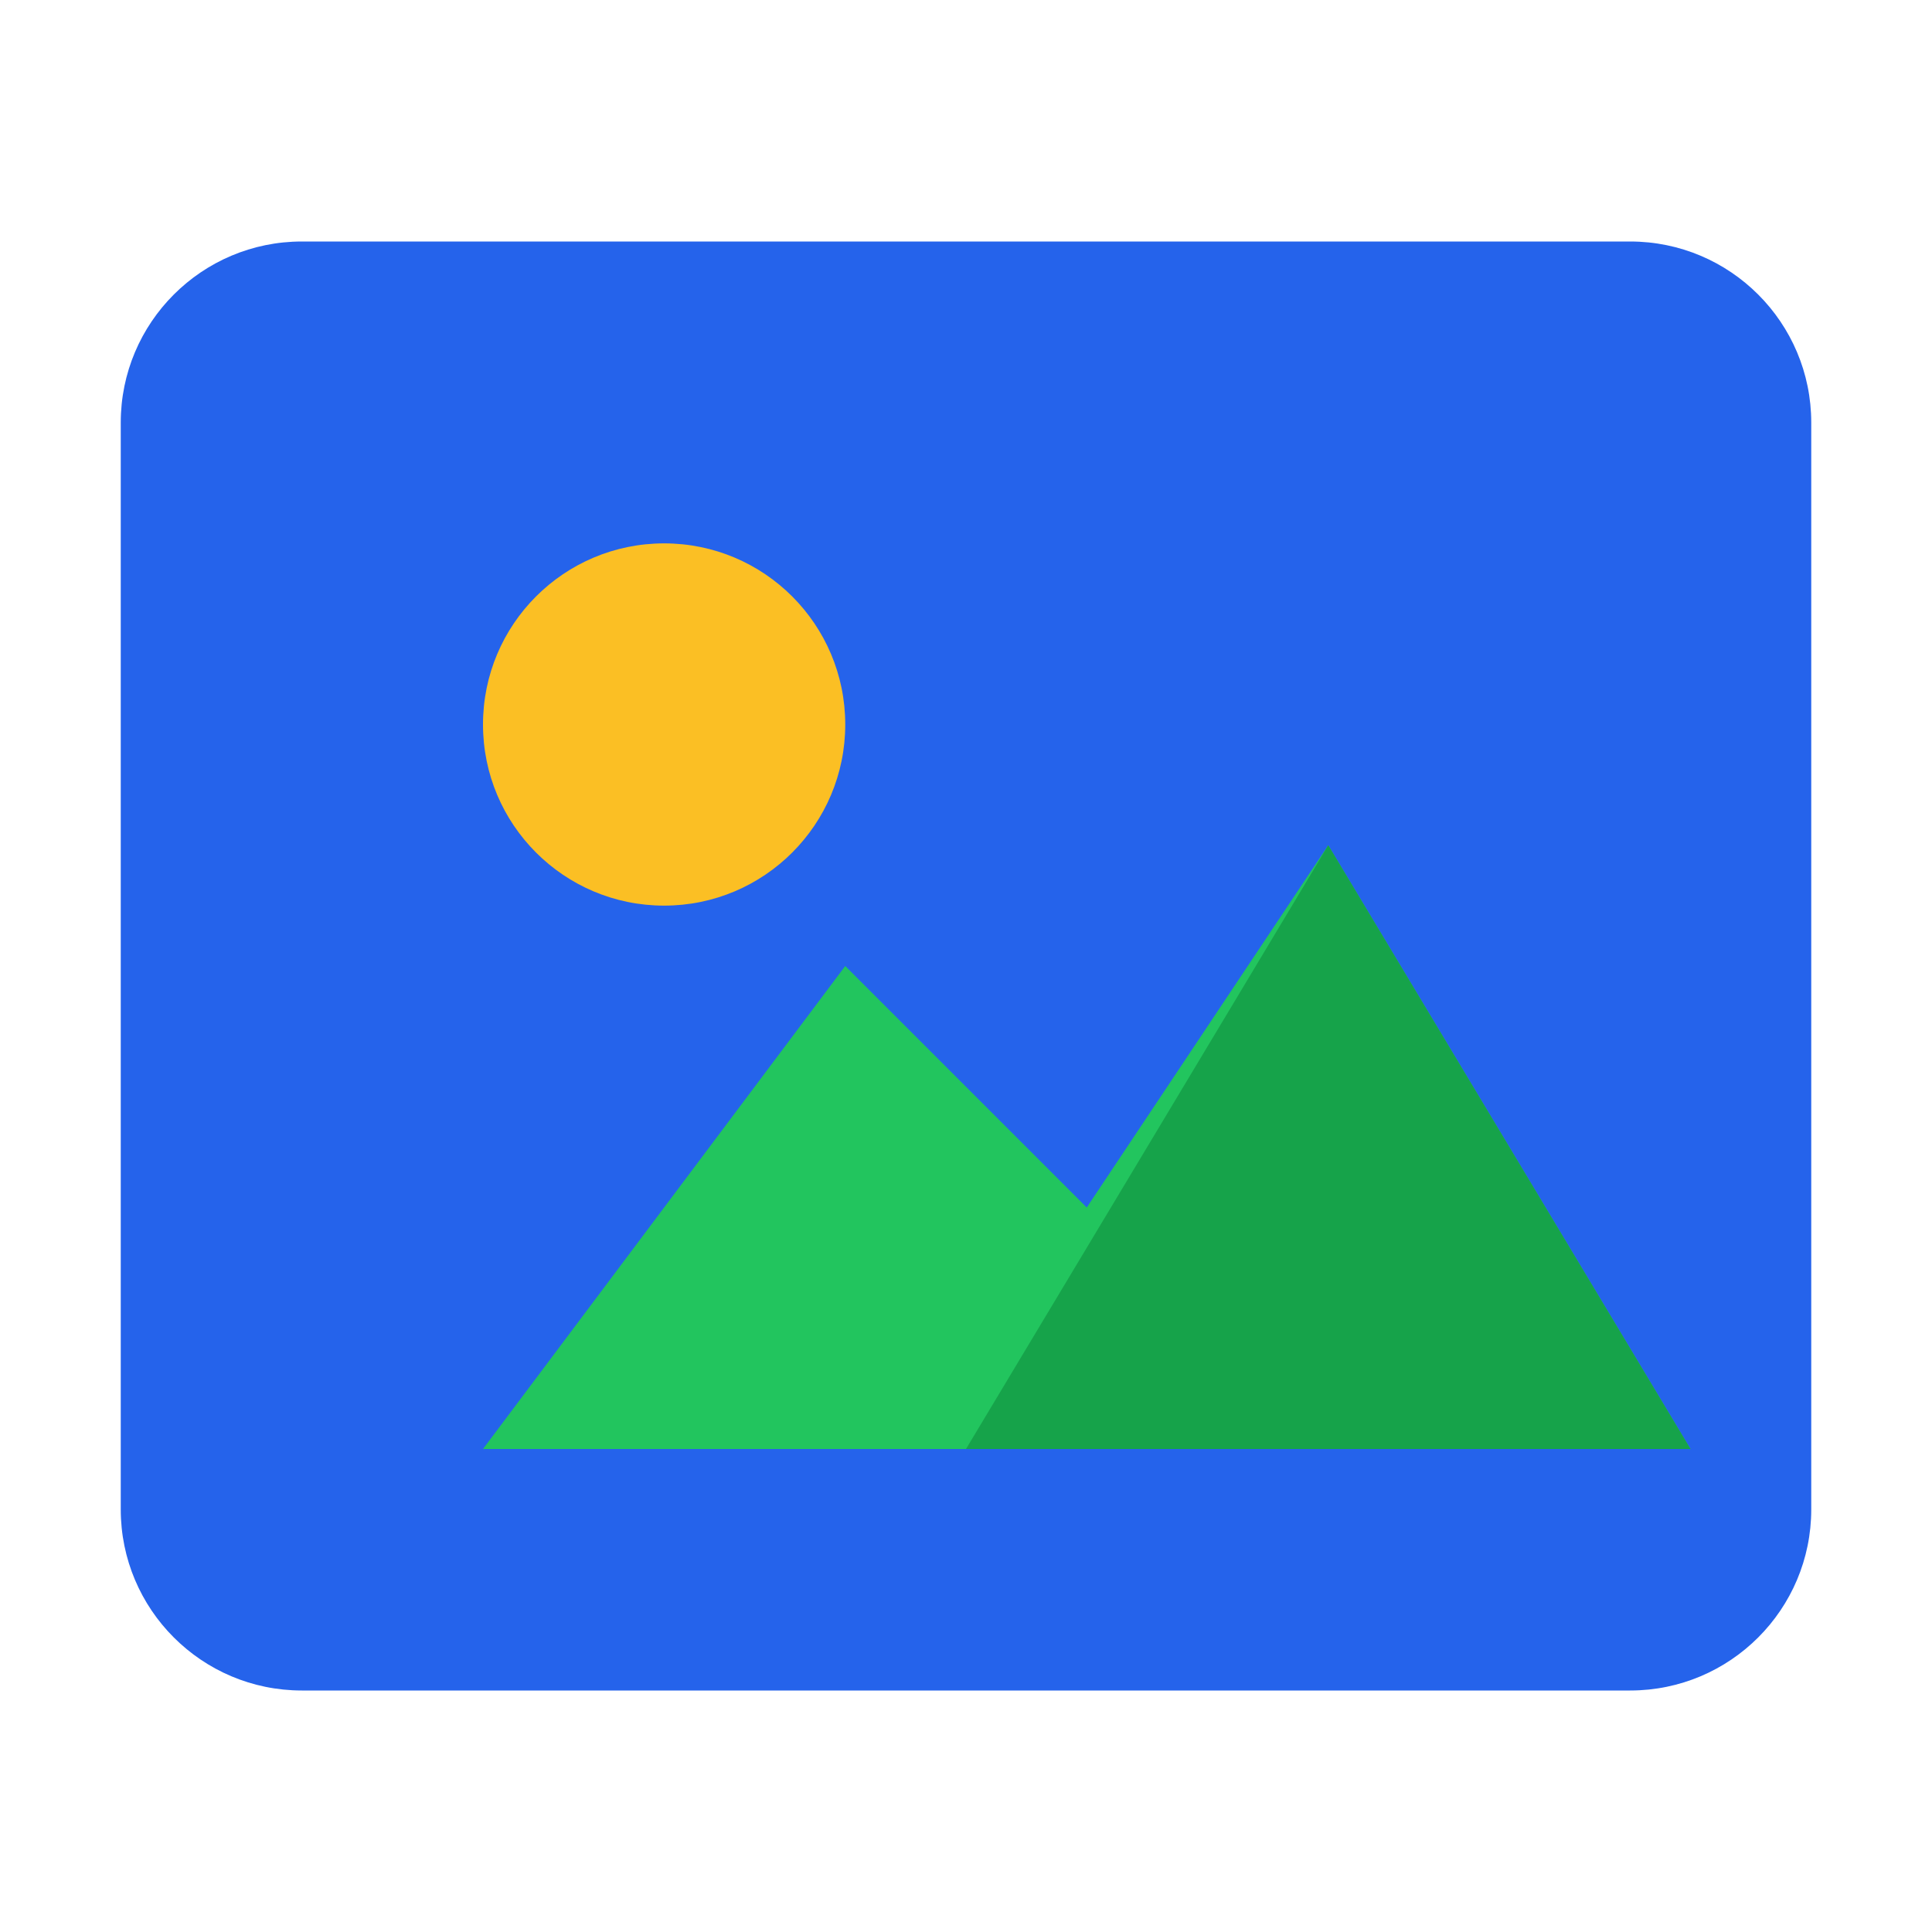
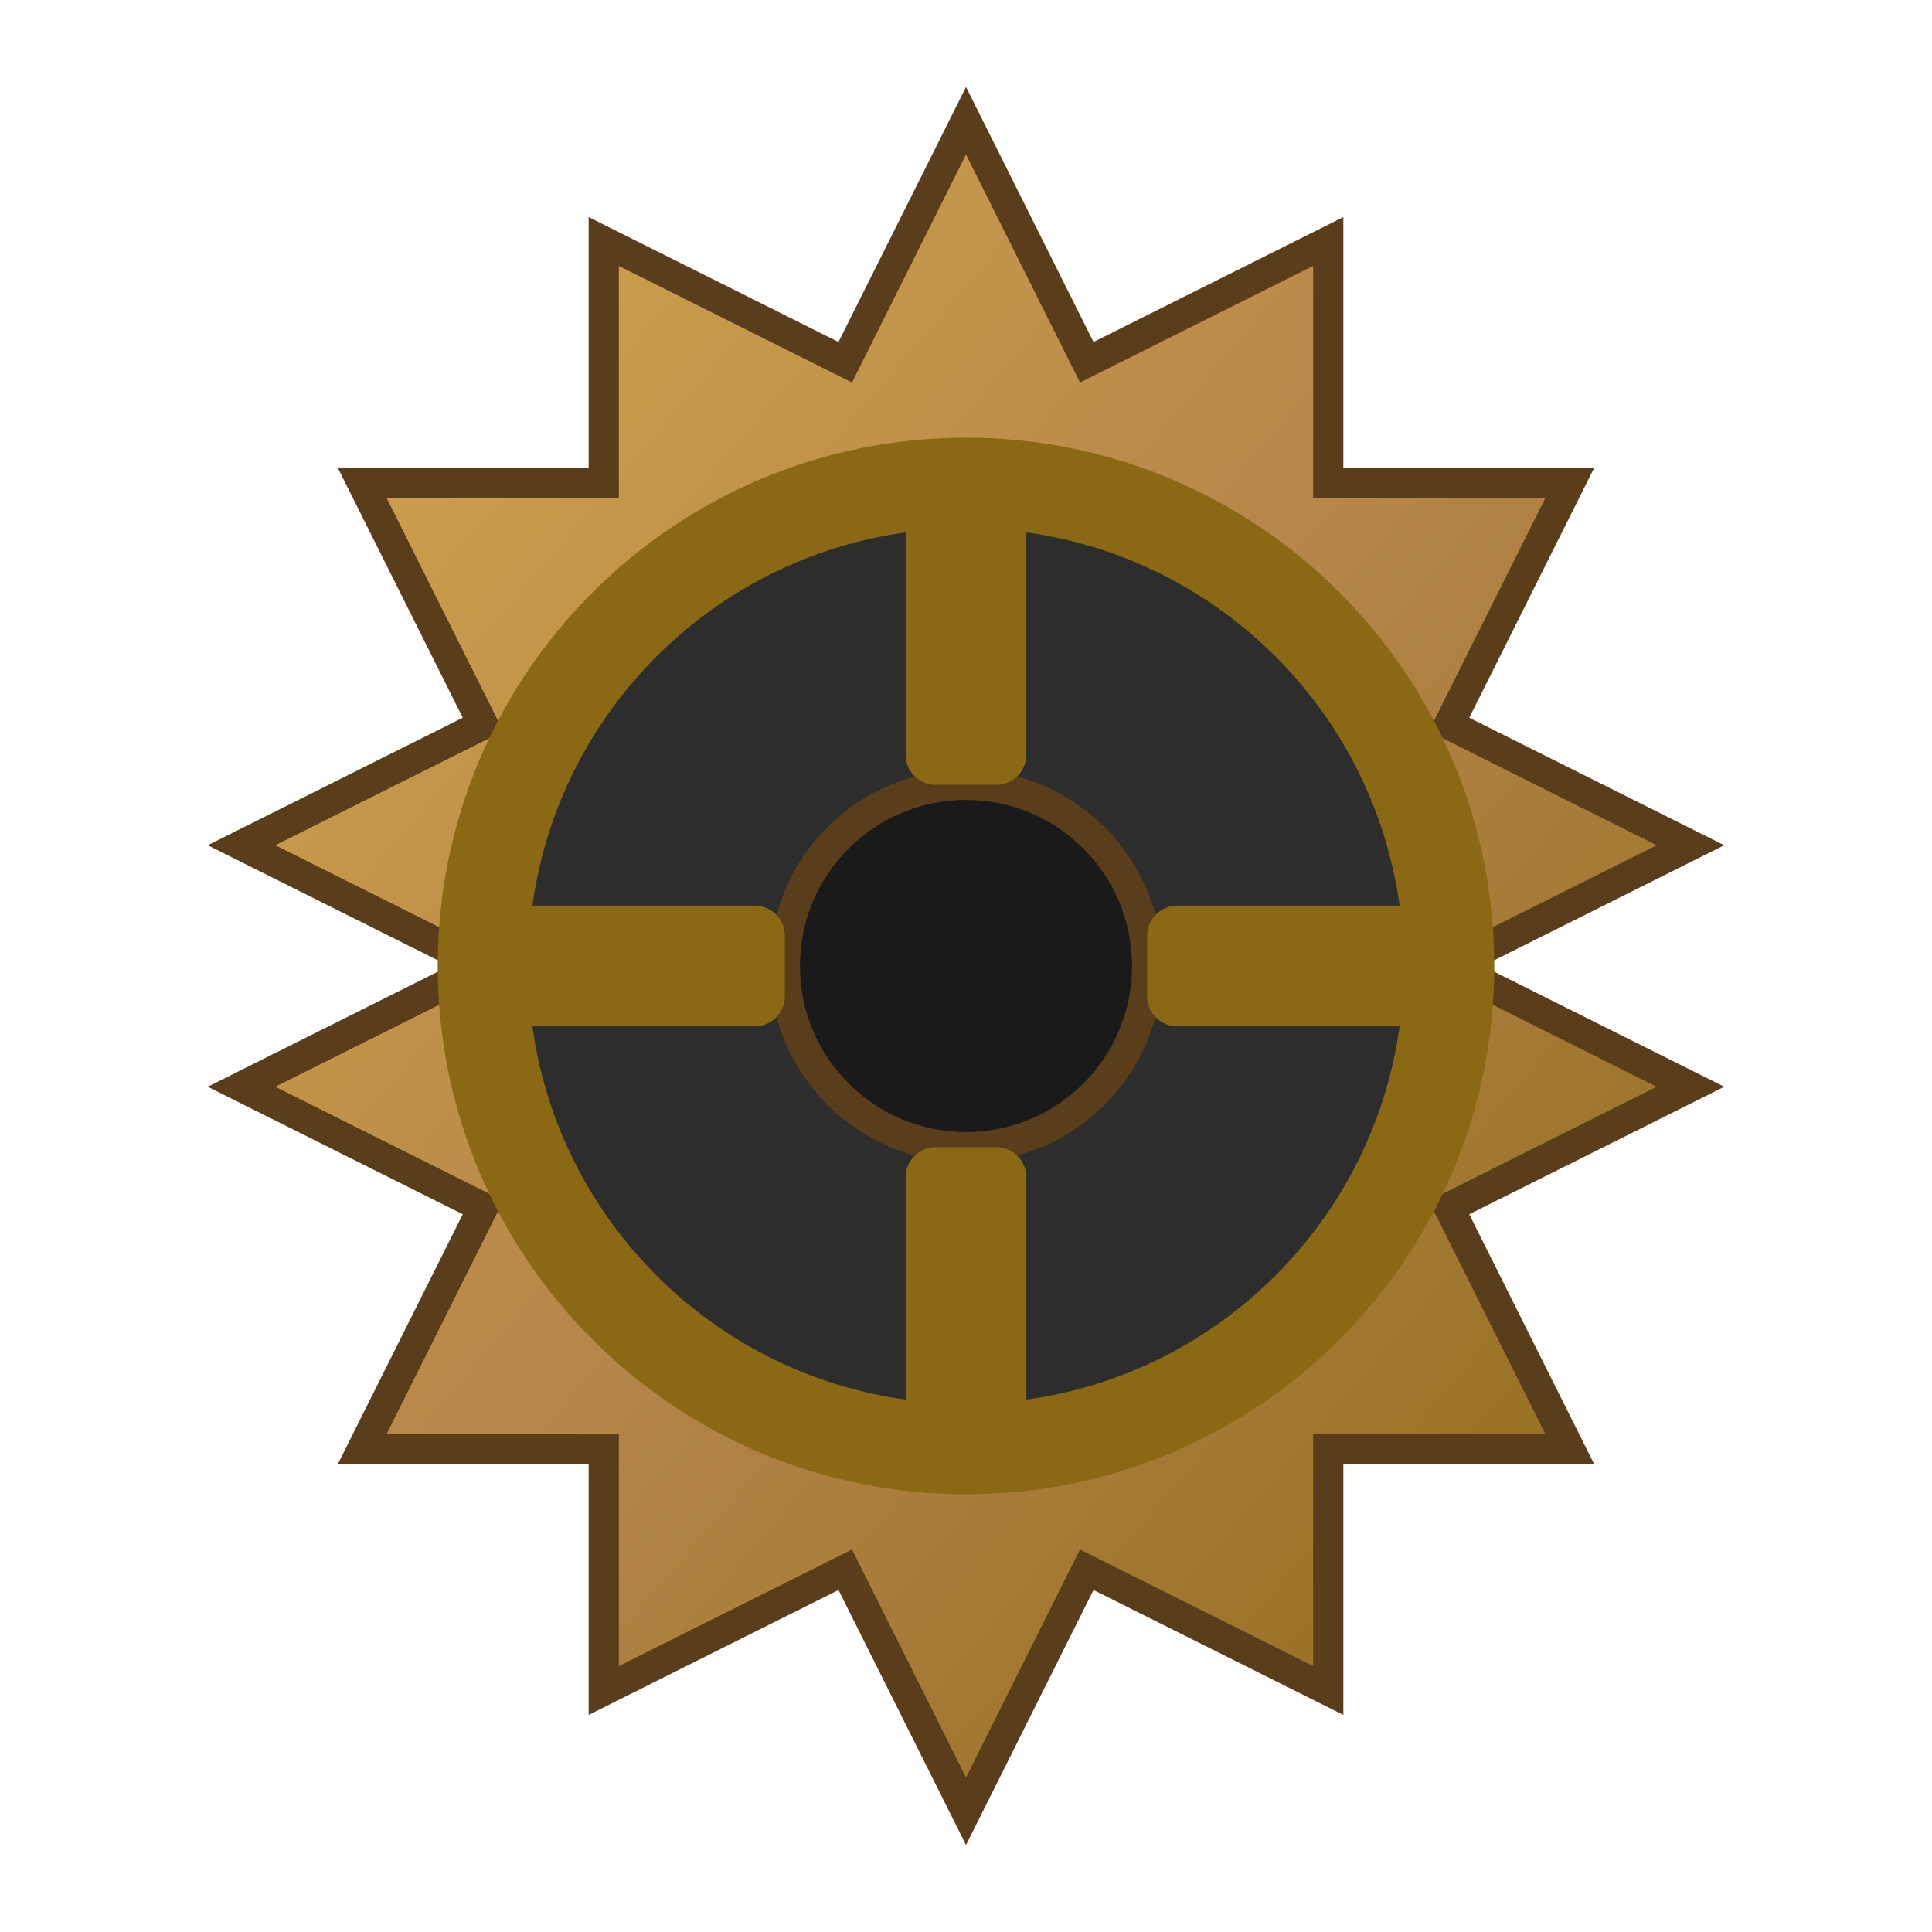
<svg xmlns="http://www.w3.org/2000/svg" viewBox="0 0 32 32">
-   <rect x="2" y="4" width="28" height="24" rx="3" fill="#2563eb" />
-   <circle cx="11" cy="12" r="3" fill="#fbbf24" />
-   <polygon points="8,24 14,16 18,20 22,14 28,24" fill="#22c55e" />
-   <polygon points="16,24 22,14 28,24" fill="#16a34a" />
+   <defs>
+     <linearGradient id="brass" x1="0%" y1="0%" x2="100%" y2="100%">
+       <stop offset="0%" style="stop-color:#d4a84b" />
+       <stop offset="50%" style="stop-color:#b5854a" />
+       <stop offset="100%" style="stop-color:#8b6914" />
+     </linearGradient>
+   </defs>
+   <path d="M16 2 L18 6 L22 4 L22 8 L26 8 L24 12 L28 14 L24 16 L28 18 L24 20 L26 24 L22 24 L22 28 L18 26 L16 30 L14 26 L10 28 L10 24 L6 24 L8 20 L4 18 L8 16 L4 14 L8 12 L6 8 L10 8 L10 4 L14 6 Z" fill="url(#brass)" stroke="#5a3d1a" stroke-width="0.5" />
+   <circle cx="16" cy="16" r="8" fill="#2d2d2d" stroke="#8b6914" stroke-width="1.5" />
+   <circle cx="16" cy="16" r="3" fill="#1a1a1a" stroke="#5a3d1a" stroke-width="0.5" />
+   <rect x="15" y="8" width="2" height="5" fill="#8b6914" rx="0.5" />
+   <rect x="15" y="19" width="2" height="5" fill="#8b6914" rx="0.5" />
+   <rect x="8" y="15" width="5" height="2" fill="#8b6914" rx="0.5" />
+   <rect x="19" y="15" width="5" height="2" fill="#8b6914" rx="0.5" />
</svg>
